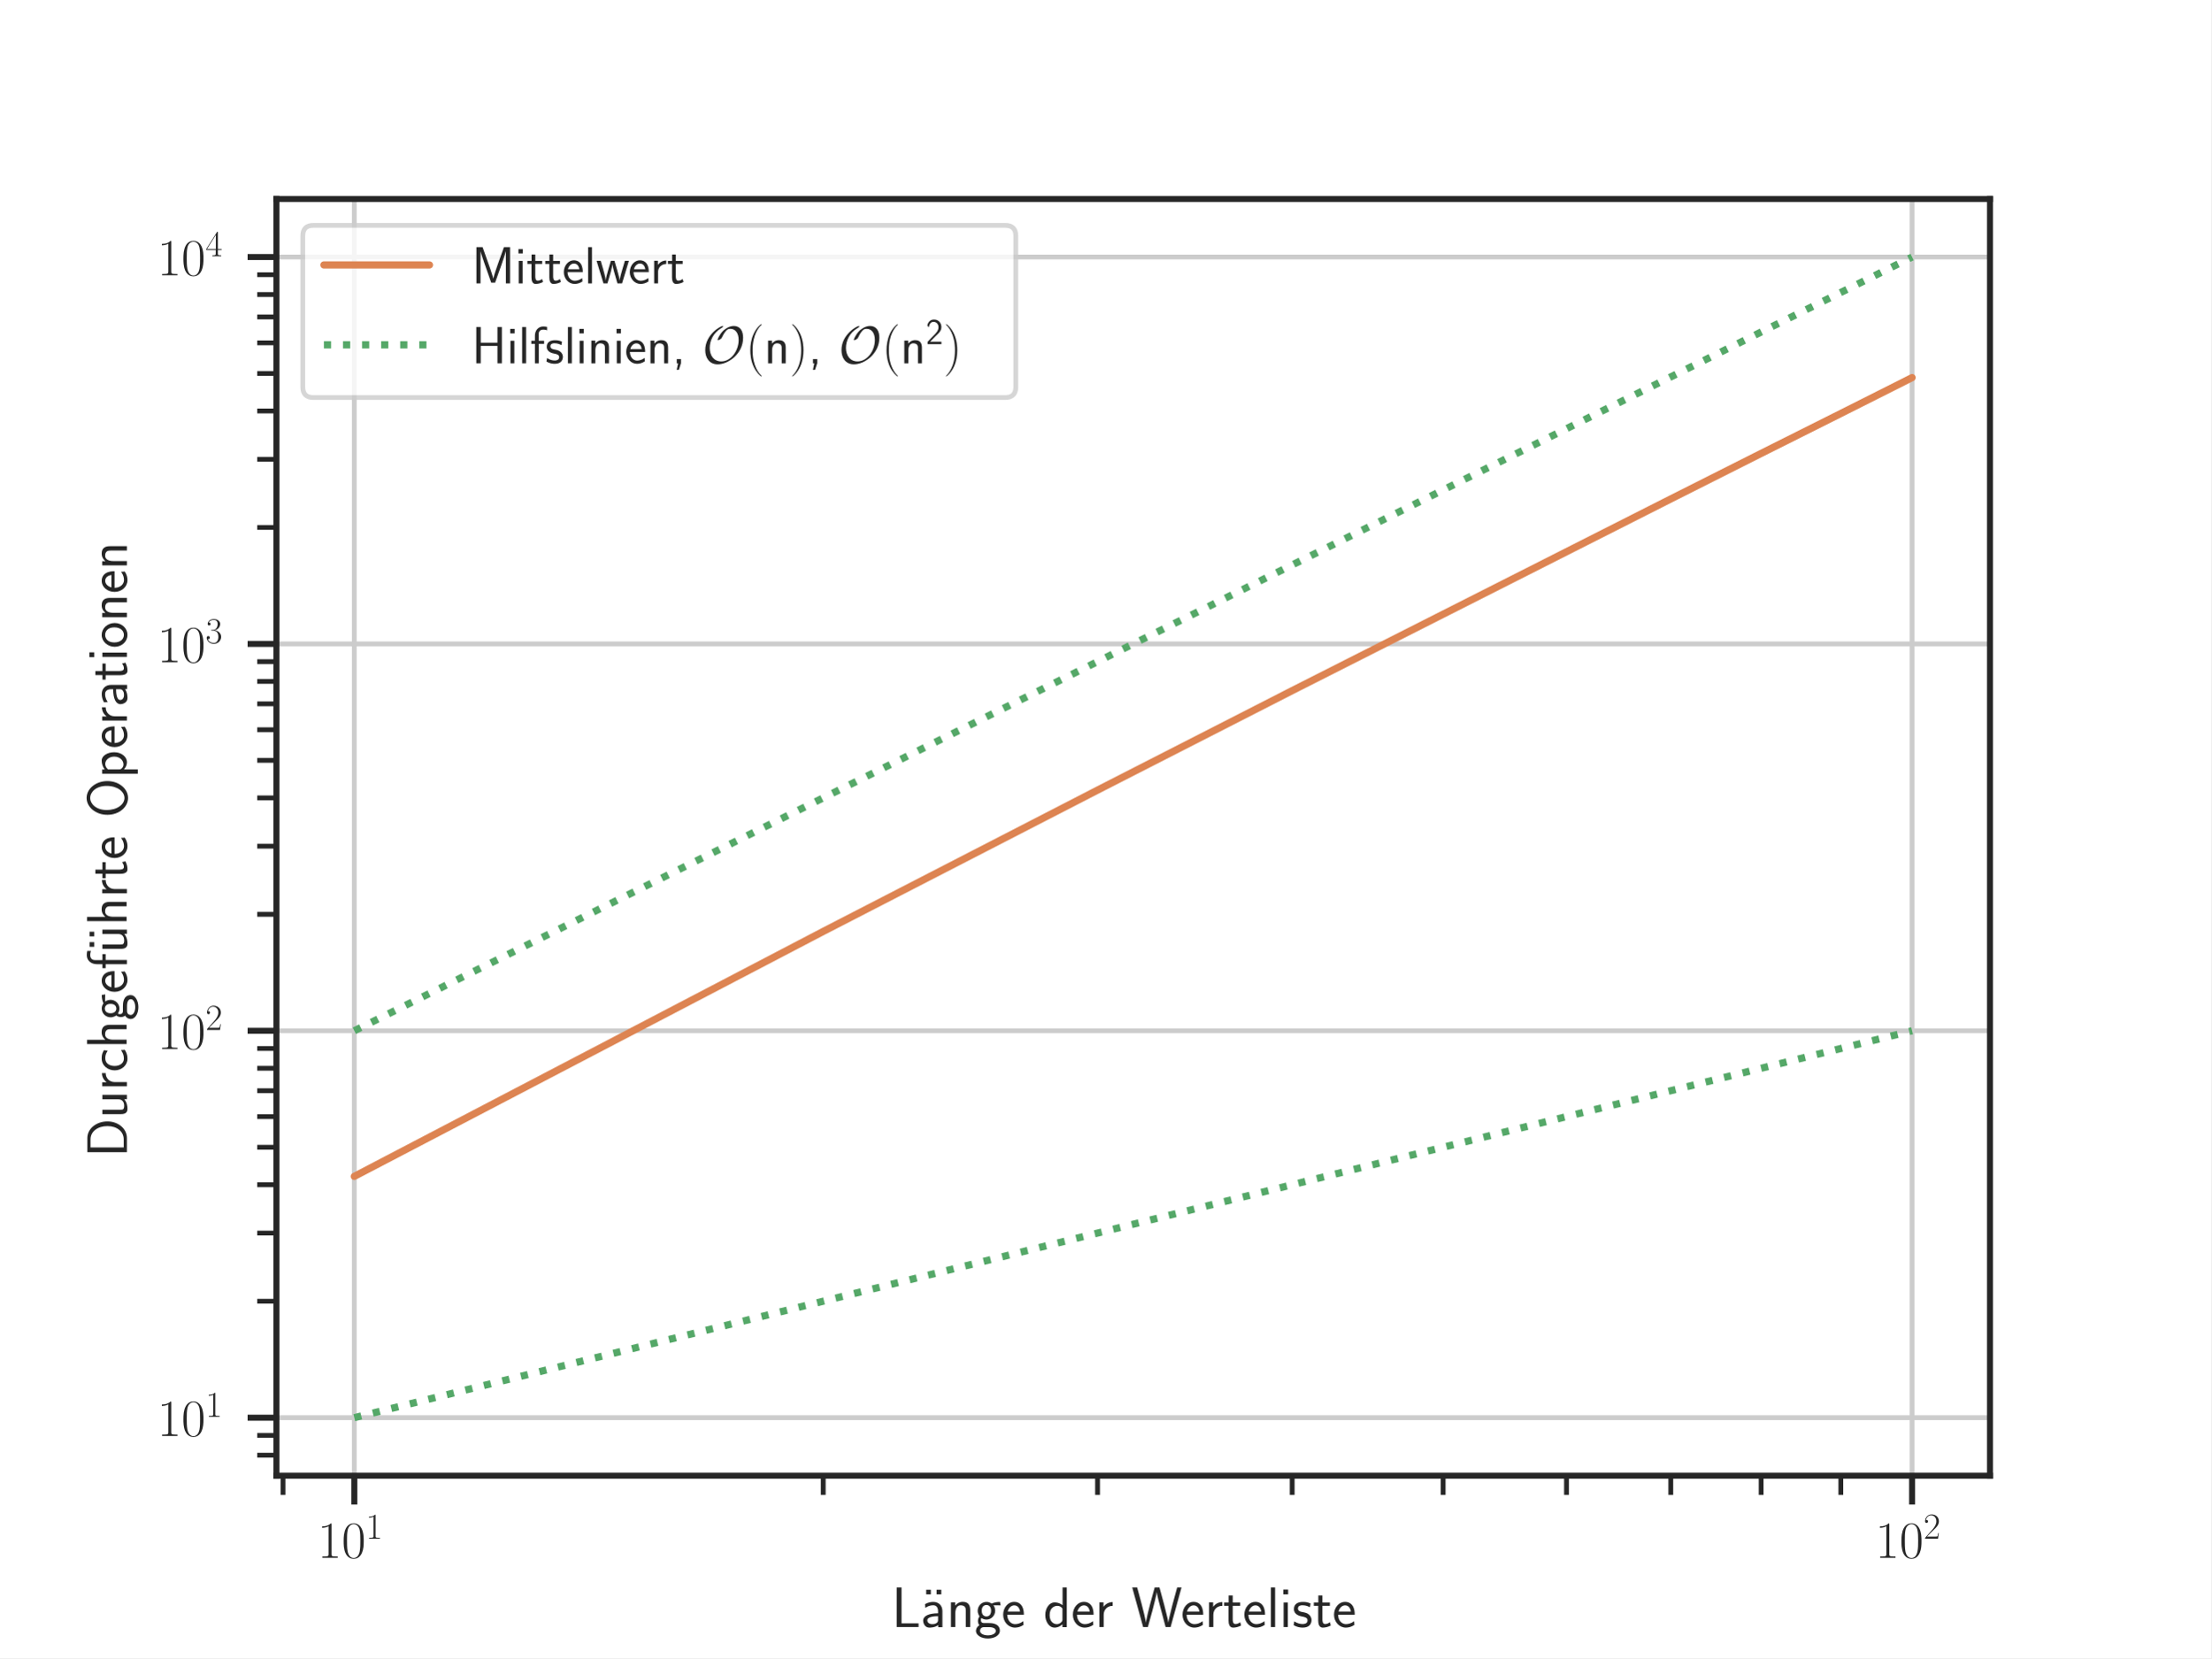
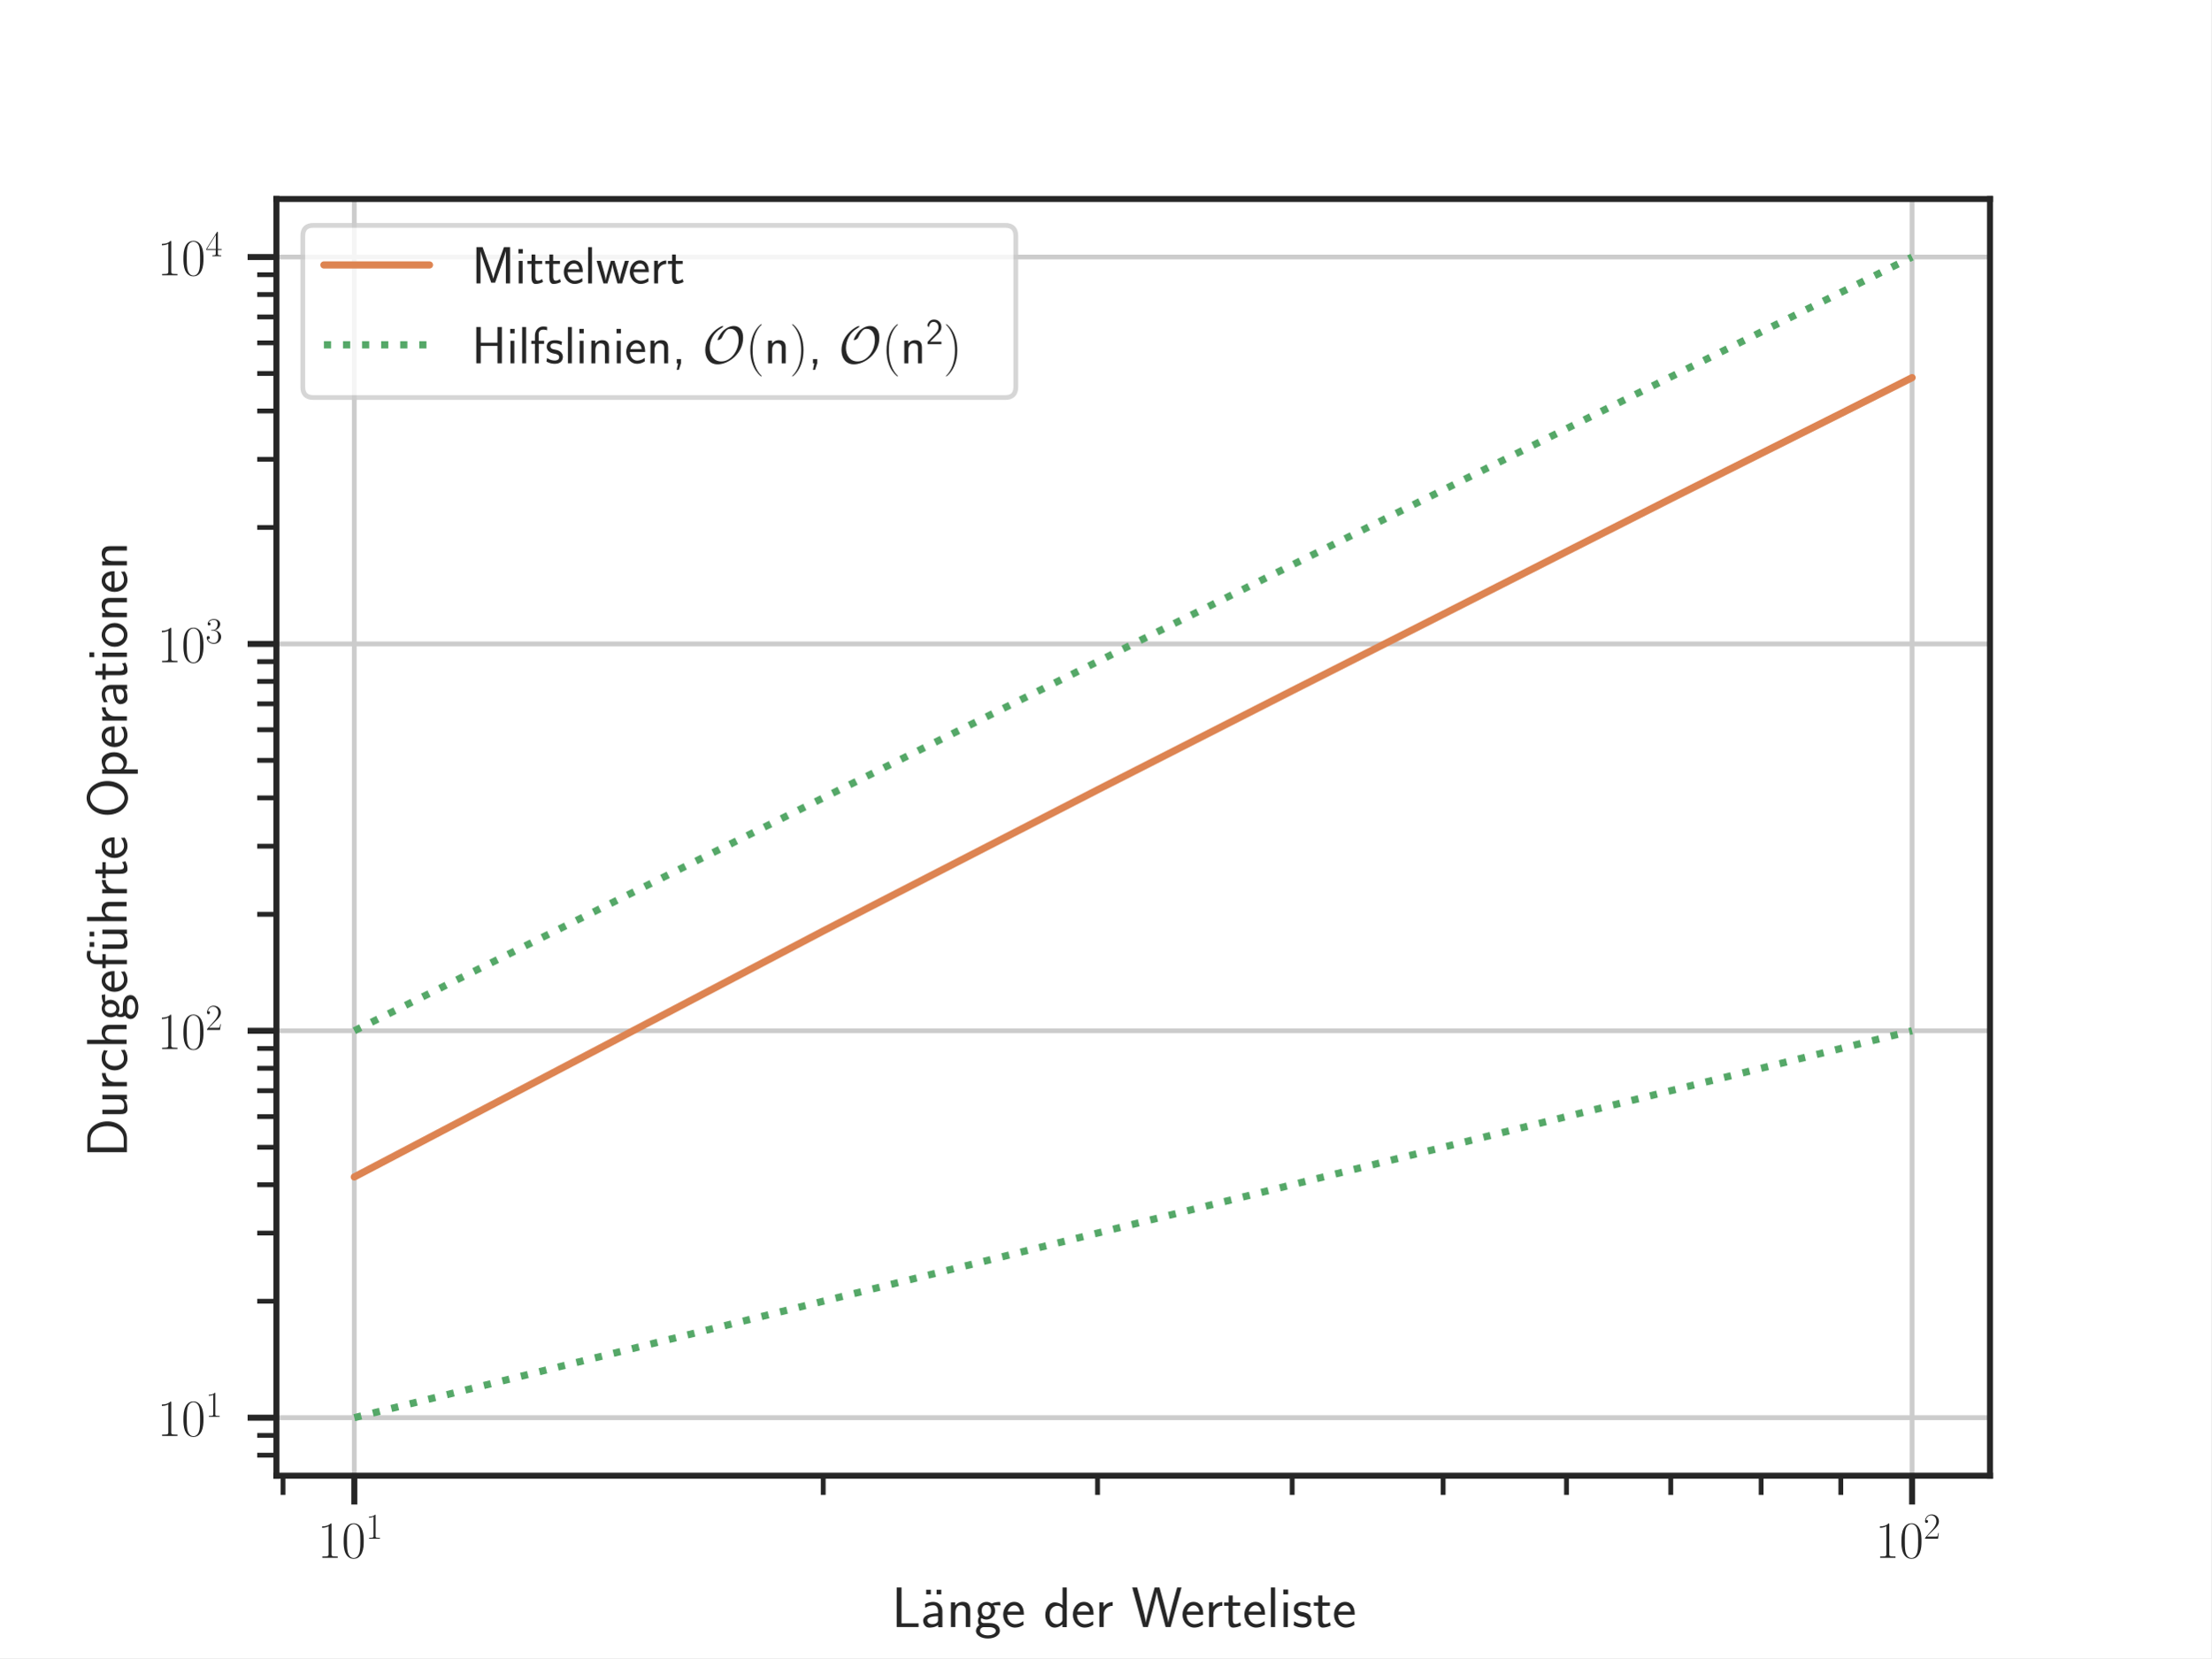
<svg xmlns="http://www.w3.org/2000/svg" xmlns:xlink="http://www.w3.org/1999/xlink" width="460.8pt" height="345.6pt" viewBox="0 0 460.8 345.6" version="1.1">
  <defs>
    <style type="text/css">*{stroke-linejoin: round; stroke-linecap: butt}</style>
  </defs>
  <g id="figure_1">
    <g id="patch_1">
      <path d="M 0 345.6  L 460.8 345.6  L 460.8 0  L 0 0  z " style="fill: #ffffff" />
    </g>
    <g id="axes_1">
      <g id="patch_2">
        <path d="M 57.6 307.584  L 414.72 307.584  L 414.72 41.472  L 57.6 41.472  z " style="fill: #ffffff" />
      </g>
      <g id="matplotlib.axis_1">
        <g id="xtick_1">
          <g id="line2d_1">
-             <path d="M 73.833 307.584  L 73.833 41.472  " clip-path="url(#p3d069219e2)" style="fill: none; stroke: #cccccc; stroke-linecap: round" />
+             <path d="M 73.833 307.584  L 73.833 41.472  " clip-path="url(#pca0a5a916e)" style="fill: none; stroke: #cccccc; stroke-linecap: round" />
          </g>
          <g id="line2d_2">
            <defs>
-               <path id="m42267ae2c0" d="M 0 0  L 0 6  " style="stroke: #262626; stroke-width: 1.25" />
-             </defs>
-             <g>
-               <use xlink:href="#m42267ae2c0" x="73.833" y="307.584" style="fill: #262626; stroke: #262626; stroke-width: 1.25" />
+               <path id="m80f9f665eb" d="M 0 0  L 0 6  " style="stroke: #262626; stroke-width: 1.25" />
+             </defs>
+             <g>
+               <use xlink:href="#m80f9f665eb" x="73.833" y="307.584" style="fill: #262626; stroke: #262626; stroke-width: 1.25" />
            </g>
          </g>
          <g id="text_1">
            <g style="fill: #262626" transform="translate(66.16909 324.6943) scale(0.11 -0.11)">
              <defs>
                <path id="CMR17-31" d="M 1702 4058  C 1702 4192 1696 4192 1606 4192  C 1357 3916 979 3827 621 3827  C 602 3827 570 3827 563 3808  C 557 3795 557 3782 557 3648  C 755 3648 1088 3686 1344 3839  L 1344 461  C 1344 236 1331 160 781 160  L 589 160  L 589 0  C 896 0 1216 0 1523 0  C 1830 0 2150 0 2458 0  L 2458 160  L 2266 160  C 1715 160 1702 230 1702 458  L 1702 4058  z " transform="scale(0.015625)" />
                <path id="CMR17-30" d="M 2688 2025  C 2688 2416 2682 3080 2413 3591  C 2176 4039 1798 4198 1466 4198  C 1158 4198 768 4058 525 3597  C 269 3118 243 2524 243 2025  C 243 1661 250 1106 448 619  C 723 -39 1216 -128 1466 -128  C 1760 -128 2208 -7 2470 600  C 2662 1042 2688 1559 2688 2025  z M 1466 -26  C 1056 -26 813 325 723 812  C 653 1188 653 1738 653 2096  C 653 2588 653 2997 736 3387  C 858 3929 1216 4096 1466 4096  C 1728 4096 2067 3923 2189 3400  C 2272 3036 2278 2607 2278 2096  C 2278 1680 2278 1169 2202 792  C 2067 95 1690 -26 1466 -26  z " transform="scale(0.015625)" />
              </defs>
              <use xlink:href="#CMR17-31" transform="scale(0.996264)" />
              <use xlink:href="#CMR17-30" transform="translate(45.69048 0) scale(0.996264)" />
              <use xlink:href="#CMR17-31" transform="translate(91.38095 36.15364) scale(0.697382)" />
            </g>
          </g>
        </g>
        <g id="xtick_2">
          <g id="line2d_3">
-             <path d="M 398.487 307.584  L 398.487 41.472  " clip-path="url(#p3d069219e2)" style="fill: none; stroke: #cccccc; stroke-linecap: round" />
+             <path d="M 398.487 307.584  L 398.487 41.472  " clip-path="url(#pca0a5a916e)" style="fill: none; stroke: #cccccc; stroke-linecap: round" />
          </g>
          <g id="line2d_4">
            <g>
-               <use xlink:href="#m42267ae2c0" x="398.487" y="307.584" style="fill: #262626; stroke: #262626; stroke-width: 1.25" />
+               <use xlink:href="#m80f9f665eb" x="398.487" y="307.584" style="fill: #262626; stroke: #262626; stroke-width: 1.25" />
            </g>
          </g>
          <g id="text_2">
            <g style="fill: #262626" transform="translate(390.8236 324.6943) scale(0.11 -0.11)">
              <defs>
                <path id="CMR17-32" d="M 2669 989  L 2554 989  C 2490 536 2438 459 2413 420  C 2381 369 1920 369 1830 369  L 602 369  C 832 619 1280 1072 1824 1597  C 2214 1967 2669 2402 2669 3035  C 2669 3790 2067 4224 1395 4224  C 691 4224 262 3604 262 3030  C 262 2780 448 2748 525 2748  C 589 2748 781 2787 781 3010  C 781 3207 614 3264 525 3264  C 486 3264 448 3258 422 3245  C 544 3790 915 4058 1306 4058  C 1862 4058 2227 3617 2227 3035  C 2227 2479 1901 2000 1536 1584  L 262 146  L 262 0  L 2515 0  L 2669 989  z " transform="scale(0.015625)" />
              </defs>
              <use xlink:href="#CMR17-31" transform="scale(0.996264)" />
              <use xlink:href="#CMR17-30" transform="translate(45.69048 0) scale(0.996264)" />
              <use xlink:href="#CMR17-32" transform="translate(91.38095 36.15364) scale(0.697382)" />
            </g>
          </g>
        </g>
        <g id="xtick_3">
          <g id="line2d_5">
            <defs>
-               <path id="m5584de040c" d="M 0 0  L 0 4  " style="stroke: #262626" />
-             </defs>
-             <g>
-               <use xlink:href="#m5584de040c" x="58.977" y="307.584" style="fill: #262626; stroke: #262626" />
+               <path id="m4550e3f5e7" d="M 0 0  L 0 4  " style="stroke: #262626" />
+             </defs>
+             <g>
+               <use xlink:href="#m4550e3f5e7" x="58.977" y="307.584" style="fill: #262626; stroke: #262626" />
            </g>
          </g>
        </g>
        <g id="xtick_4">
          <g id="line2d_6">
            <g>
-               <use xlink:href="#m5584de040c" x="171.563" y="307.584" style="fill: #262626; stroke: #262626" />
+               <use xlink:href="#m4550e3f5e7" x="171.563" y="307.584" style="fill: #262626; stroke: #262626" />
            </g>
          </g>
        </g>
        <g id="xtick_5">
          <g id="line2d_7">
            <g>
-               <use xlink:href="#m5584de040c" x="228.732" y="307.584" style="fill: #262626; stroke: #262626" />
+               <use xlink:href="#m4550e3f5e7" x="228.732" y="307.584" style="fill: #262626; stroke: #262626" />
            </g>
          </g>
        </g>
        <g id="xtick_6">
          <g id="line2d_8">
            <g>
-               <use xlink:href="#m5584de040c" x="269.294" y="307.584" style="fill: #262626; stroke: #262626" />
+               <use xlink:href="#m4550e3f5e7" x="269.294" y="307.584" style="fill: #262626; stroke: #262626" />
            </g>
          </g>
        </g>
        <g id="xtick_7">
          <g id="line2d_9">
            <g>
-               <use xlink:href="#m5584de040c" x="300.757" y="307.584" style="fill: #262626; stroke: #262626" />
+               <use xlink:href="#m4550e3f5e7" x="300.757" y="307.584" style="fill: #262626; stroke: #262626" />
            </g>
          </g>
        </g>
        <g id="xtick_8">
          <g id="line2d_10">
            <g>
-               <use xlink:href="#m5584de040c" x="326.463" y="307.584" style="fill: #262626; stroke: #262626" />
+               <use xlink:href="#m4550e3f5e7" x="326.463" y="307.584" style="fill: #262626; stroke: #262626" />
            </g>
          </g>
        </g>
        <g id="xtick_9">
          <g id="line2d_11">
            <g>
-               <use xlink:href="#m5584de040c" x="348.198" y="307.584" style="fill: #262626; stroke: #262626" />
+               <use xlink:href="#m4550e3f5e7" x="348.198" y="307.584" style="fill: #262626; stroke: #262626" />
            </g>
          </g>
        </g>
        <g id="xtick_10">
          <g id="line2d_12">
            <g>
-               <use xlink:href="#m5584de040c" x="367.025" y="307.584" style="fill: #262626; stroke: #262626" />
+               <use xlink:href="#m4550e3f5e7" x="367.025" y="307.584" style="fill: #262626; stroke: #262626" />
            </g>
          </g>
        </g>
        <g id="xtick_11">
          <g id="line2d_13">
            <g>
-               <use xlink:href="#m5584de040c" x="383.632" y="307.584" style="fill: #262626; stroke: #262626" />
+               <use xlink:href="#m4550e3f5e7" x="383.632" y="307.584" style="fill: #262626; stroke: #262626" />
            </g>
          </g>
        </g>
        <g id="text_3">
          <g style="fill: #262626" transform="translate(185.823 339.1274) scale(0.12 -0.12)">
            <defs>
              <path id="CMSS17-4c" d="M 1670 414  C 1594 414 1517 414 1440 414  L 1101 414  L 1101 4416  L 563 4416  L 563 0  L 3002 0  L 3002 414  L 1670 414  z " transform="scale(0.015625)" />
              <path id="CMSS17-7f" d="M 1178 4164  L 659 4164  L 659 3648  L 1178 3648  L 1178 4164  z M 2342 4164  L 1824 4164  L 1824 3648  L 2342 3648  L 2342 4164  z " transform="scale(0.015625)" />
              <path id="CMSS17-61" d="M 2406 1791  C 2406 2392 1978 2808 1402 2808  C 1120 2808 813 2757 461 2553  L 499 2135  C 659 2248 934 2432 1395 2432  C 1722 2432 1920 2180 1920 1782  L 1920 1536  C 896 1536 256 1238 256 726  C 256 461 416 -64 947 -64  C 1043 -64 1562 -64 1933 217  L 1933 -19  L 2406 -19  L 2406 1791  z M 1920 816  C 1920 701 1920 548 1728 434  C 1562 325 1350 325 1261 325  C 941 325 723 511 723 744  C 723 1211 1722 1211 1920 1211  L 1920 816  z " transform="scale(0.015625)" />
              <path id="CMSS17-6e" d="M 2618 1877  C 2618 2283 2522 2816 1798 2816  C 1389 2816 1120 2606 941 2389  L 941 2758  L 474 2758  L 474 0  L 960 0  L 960 1559  C 960 1964 1114 2428 1549 2428  C 2112 2428 2131 2048 2131 1829  L 2131 0  L 2618 0  L 2618 1877  z " transform="scale(0.015625)" />
              <path id="CMSS17-67" d="M 2848 2808  C 2483 2808 2170 2738 1914 2617  C 1702 2777 1485 2808 1338 2808  C 781 2808 358 2349 358 1814  C 358 1468 550 1207 563 1195  C 448 1035 384 863 384 672  C 384 448 474 289 544 200  C 211 -3 166 -314 166 -435  C 166 -898 749 -1280 1498 -1280  C 2253 -1280 2835 -898 2835 -428  C 2835 448 1856 448 1587 448  L 1069 448  C 973 448 717 448 717 791  C 717 921 774 1004 781 1010  C 877 940 1075 832 1338 832  C 1869 832 2310 1278 2310 1827  C 2310 2132 2170 2355 2112 2432  L 2131 2432  C 2150 2432 2419 2432 2515 2432  C 2720 2432 2739 2429 2918 2419  L 2848 2808  z M 1338 1182  C 1120 1182 813 1315 813 1823  C 813 2375 1165 2464 1331 2464  C 1549 2464 1856 2331 1856 1823  C 1856 1271 1504 1182 1338 1182  z M 1581 -10  C 1734 -10 2381 -10 2381 -442  C 2381 -714 1984 -929 1504 -929  C 1018 -929 621 -720 621 -435  C 621 -403 621 -10 1062 -10  L 1581 -10  z " transform="scale(0.015625)" />
              <path id="CMSS17-65" d="M 2502 1377  C 2502 1590 2490 2003 2285 2345  C 2061 2713 1696 2816 1421 2816  C 755 2816 192 2188 192 1375  C 192 582 774 -64 1510 -64  C 1798 -64 2150 19 2470 248  C 2470 274 2458 414 2451 420  C 2451 433 2432 630 2432 656  C 2125 407 1773 325 1517 325  C 1107 325 666 667 646 1377  L 2502 1377  z M 698 1728  C 781 2084 1062 2421 1421 2421  C 1517 2421 1965 2421 2080 1728  L 698 1728  z " transform="scale(0.015625)" />
              <path id="CMSS17-64" d="M 2611 4416  L 2138 4416  L 2138 2438  C 1939 2603 1613 2756 1254 2756  C 672 2756 211 2131 211 1347  C 211 562 666 -64 1235 -64  C 1677 -64 1971 172 2125 306  L 2125 -13  L 2611 -13  L 2611 4416  z M 2125 836  C 2125 747 2125 653 1926 482  C 1798 375 1645 325 1498 325  C 1152 325 698 576 698 1340  C 698 2134 1210 2368 1562 2368  C 1798 2368 1990 2254 2125 2065  L 2125 836  z " transform="scale(0.015625)" />
              <path id="CMSS17-72" d="M 954 1363  C 954 1965 1395 2368 1958 2368  L 1958 2789  C 1549 2789 1165 2585 934 2253  L 934 2758  L 480 2758  L 480 0  L 954 0  L 954 1363  z " transform="scale(0.015625)" />
              <path id="CMSS17-57" d="M 5581 4416  L 5094 4416  L 4557 2437  C 4474 2118 4397 1801 4320 1482  C 4205 1011 4122 681 4109 515  L 4102 515  C 4090 687 4006 1049 3904 1457  C 3827 1795 3744 2131 3654 2462  L 3123 4416  L 2586 4416  L 2080 2562  L 1824 1549  C 1632 747 1626 632 1613 505  L 1606 505  C 1606 543 1581 753 1402 1498  C 1312 1868 1222 2244 1126 2601  L 634 4416  L 83 4416  L 1299 0  L 1830 0  L 2336 1839  L 2592 2851  C 2765 3564 2803 3742 2816 3901  L 2822 3901  C 2822 3876 2880 3474 3130 2545  L 3808 0  L 4365 0  L 5581 4416  z " transform="scale(0.015625)" />
              <path id="CMSS17-74" d="M 1069 2368  L 1901 2368  L 1901 2737  L 1069 2737  L 1069 3520  L 614 3520  L 614 2737  L 109 2737  L 109 2368  L 602 2368  L 602 749  C 602 384 685 -64 1107 -64  C 1427 -64 1722 25 2003 172  L 1901 548  C 1747 414 1562 337 1363 337  C 1082 337 1069 696 1069 856  L 1069 2368  z " transform="scale(0.015625)" />
              <path id="CMSS17-6c" d="M 947 4416  L 474 4416  L 474 0  L 947 0  L 947 4416  z " transform="scale(0.015625)" />
              <path id="CMSS17-69" d="M 979 4183  L 442 4183  L 442 3648  L 979 3648  L 979 4183  z M 947 2739  L 474 2739  L 474 0  L 947 0  L 947 2739  z " transform="scale(0.015625)" />
              <path id="CMSS17-73" d="M 2061 2627  C 1683 2807 1389 2807 1197 2807  C 742 2807 198 2648 198 2003  C 198 1359 902 1218 1094 1179  C 1389 1122 1715 1058 1715 740  C 1715 337 1254 337 1171 337  C 915 337 563 407 243 638  L 166 210  C 531 0 883 -64 1178 -64  C 1965 -64 2163 416 2163 781  C 2163 1094 1984 1305 1862 1401  C 1651 1568 1574 1587 1050 1696  C 960 1709 646 1779 646 2066  C 646 2432 1050 2432 1139 2432  C 1555 2432 1811 2303 1984 2208  L 2061 2627  z " transform="scale(0.015625)" />
            </defs>
            <use xlink:href="#CMSS17-4c" transform="scale(0.996264)" />
            <use xlink:href="#CMSS17-7f" transform="translate(49.72625 0) scale(0.996264)" />
            <use xlink:href="#CMSS17-61" transform="translate(50.68711 0) scale(0.996264)" />
            <use xlink:href="#CMSS17-6e" transform="translate(95.60903 0) scale(0.996264)" />
            <use xlink:href="#CMSS17-67" transform="translate(143.814 0) scale(0.996264)" />
            <use xlink:href="#CMSS17-65" transform="translate(190.6576 0) scale(0.996264)" />
            <use xlink:href="#CMSS17-64" transform="translate(263.5255 0) scale(0.996264)" />
            <use xlink:href="#CMSS17-65" transform="translate(311.7305 0) scale(0.996264)" />
            <use xlink:href="#CMSS17-72" transform="translate(353.3693 0) scale(0.996264)" />
            <use xlink:href="#CMSS17-57" transform="translate(416.5082 0) scale(0.996264)" />
            <use xlink:href="#CMSS17-65" transform="translate(502.1479 0) scale(0.996264)" />
            <use xlink:href="#CMSS17-72" transform="translate(543.7867 0) scale(0.996264)" />
            <use xlink:href="#CMSS17-74" transform="translate(575.6965 0) scale(0.996264)" />
            <use xlink:href="#CMSS17-65" transform="translate(609.5281 0) scale(0.996264)" />
            <use xlink:href="#CMSS17-6c" transform="translate(651.1669 0) scale(0.996264)" />
            <use xlink:href="#CMSS17-69" transform="translate(673.3476 0) scale(0.996264)" />
            <use xlink:href="#CMSS17-73" transform="translate(695.5283 0) scale(0.996264)" />
            <use xlink:href="#CMSS17-74" transform="translate(731.4419 0) scale(0.996264)" />
            <use xlink:href="#CMSS17-65" transform="translate(765.2734 0) scale(0.996264)" />
          </g>
        </g>
      </g>
      <g id="matplotlib.axis_2">
        <g id="ytick_1">
          <g id="line2d_14">
-             <path d="M 57.6 295.488  L 414.72 295.488  " clip-path="url(#p3d069219e2)" style="fill: none; stroke: #cccccc; stroke-linecap: round" />
+             <path d="M 57.6 295.488  L 414.72 295.488  " clip-path="url(#pca0a5a916e)" style="fill: none; stroke: #cccccc; stroke-linecap: round" />
          </g>
          <g id="line2d_15">
            <defs>
-               <path id="me2128cc8e6" d="M 0 0  L -6 0  " style="stroke: #262626; stroke-width: 1.25" />
-             </defs>
-             <g>
-               <use xlink:href="#me2128cc8e6" x="57.6" y="295.488" style="fill: #262626; stroke: #262626; stroke-width: 1.25" />
+               <path id="mfb7a5ee40a" d="M 0 0  L -6 0  " style="stroke: #262626; stroke-width: 1.25" />
+             </defs>
+             <g>
+               <use xlink:href="#mfb7a5ee40a" x="57.6" y="295.488" style="fill: #262626; stroke: #262626; stroke-width: 1.25" />
            </g>
          </g>
          <g id="text_4">
            <g style="fill: #262626" transform="translate(32.77273 299.2932) scale(0.11 -0.11)">
              <use xlink:href="#CMR17-31" transform="scale(0.996264)" />
              <use xlink:href="#CMR17-30" transform="translate(45.69048 0) scale(0.996264)" />
              <use xlink:href="#CMR17-31" transform="translate(91.38095 36.15364) scale(0.697382)" />
            </g>
          </g>
        </g>
        <g id="ytick_2">
          <g id="line2d_16">
-             <path d="M 57.6 214.848  L 414.72 214.848  " clip-path="url(#p3d069219e2)" style="fill: none; stroke: #cccccc; stroke-linecap: round" />
+             <path d="M 57.6 214.848  L 414.72 214.848  " clip-path="url(#pca0a5a916e)" style="fill: none; stroke: #cccccc; stroke-linecap: round" />
          </g>
          <g id="line2d_17">
            <g>
-               <use xlink:href="#me2128cc8e6" x="57.6" y="214.848" style="fill: #262626; stroke: #262626; stroke-width: 1.25" />
+               <use xlink:href="#mfb7a5ee40a" x="57.6" y="214.848" style="fill: #262626; stroke: #262626; stroke-width: 1.25" />
            </g>
          </g>
          <g id="text_5">
            <g style="fill: #262626" transform="translate(32.77273 218.6532) scale(0.11 -0.11)">
              <use xlink:href="#CMR17-31" transform="scale(0.996264)" />
              <use xlink:href="#CMR17-30" transform="translate(45.69048 0) scale(0.996264)" />
              <use xlink:href="#CMR17-32" transform="translate(91.38095 36.15364) scale(0.697382)" />
            </g>
          </g>
        </g>
        <g id="ytick_3">
          <g id="line2d_18">
-             <path d="M 57.6 134.208  L 414.72 134.208  " clip-path="url(#p3d069219e2)" style="fill: none; stroke: #cccccc; stroke-linecap: round" />
+             <path d="M 57.6 134.208  L 414.72 134.208  " clip-path="url(#pca0a5a916e)" style="fill: none; stroke: #cccccc; stroke-linecap: round" />
          </g>
          <g id="line2d_19">
            <g>
-               <use xlink:href="#me2128cc8e6" x="57.6" y="134.208" style="fill: #262626; stroke: #262626; stroke-width: 1.25" />
+               <use xlink:href="#mfb7a5ee40a" x="57.6" y="134.208" style="fill: #262626; stroke: #262626; stroke-width: 1.25" />
            </g>
          </g>
          <g id="text_6">
            <g style="fill: #262626" transform="translate(32.77273 138.0132) scale(0.11 -0.11)">
              <defs>
                <path id="CMR17-33" d="M 1414 2157  C 1984 2157 2234 1662 2234 1090  C 2234 320 1824 25 1453 25  C 1114 25 563 194 390 693  C 422 680 454 680 486 680  C 640 680 755 782 755 948  C 755 1133 614 1216 486 1216  C 378 1216 211 1165 211 926  C 211 335 787 -128 1466 -128  C 2176 -128 2720 430 2720 1085  C 2720 1707 2208 2157 1600 2227  C 2086 2328 2554 2756 2554 3329  C 2554 3820 2048 4179 1472 4179  C 890 4179 378 3829 378 3329  C 378 3110 544 3072 627 3072  C 762 3072 877 3155 877 3321  C 877 3486 762 3569 627 3569  C 602 3569 570 3569 544 3557  C 730 3959 1235 4032 1459 4032  C 1683 4032 2106 3925 2106 3320  C 2106 3143 2080 2828 1862 2550  C 1670 2304 1453 2304 1242 2284  C 1210 2284 1062 2269 1037 2269  C 992 2263 966 2257 966 2208  C 966 2163 973 2157 1101 2157  L 1414 2157  z " transform="scale(0.015625)" />
              </defs>
              <use xlink:href="#CMR17-31" transform="scale(0.996264)" />
              <use xlink:href="#CMR17-30" transform="translate(45.69048 0) scale(0.996264)" />
              <use xlink:href="#CMR17-33" transform="translate(91.38095 36.15364) scale(0.697382)" />
            </g>
          </g>
        </g>
        <g id="ytick_4">
          <g id="line2d_20">
-             <path d="M 57.6 53.568  L 414.72 53.568  " clip-path="url(#p3d069219e2)" style="fill: none; stroke: #cccccc; stroke-linecap: round" />
+             <path d="M 57.6 53.568  L 414.72 53.568  " clip-path="url(#pca0a5a916e)" style="fill: none; stroke: #cccccc; stroke-linecap: round" />
          </g>
          <g id="line2d_21">
            <g>
-               <use xlink:href="#me2128cc8e6" x="57.6" y="53.568" style="fill: #262626; stroke: #262626; stroke-width: 1.25" />
+               <use xlink:href="#mfb7a5ee40a" x="57.6" y="53.568" style="fill: #262626; stroke: #262626; stroke-width: 1.25" />
            </g>
          </g>
          <g id="text_7">
            <g style="fill: #262626" transform="translate(32.77273 57.37317) scale(0.11 -0.11)">
              <defs>
                <path id="CMR17-34" d="M 2150 4122  C 2150 4256 2144 4256 2029 4256  L 128 1254  L 128 1088  L 1779 1088  L 1779 457  C 1779 224 1766 160 1318 160  L 1197 160  L 1197 0  C 1402 0 1747 0 1965 0  C 2182 0 2528 0 2733 0  L 2733 160  L 2611 160  C 2163 160 2150 224 2150 457  L 2150 1088  L 2803 1088  L 2803 1254  L 2150 1254  L 2150 4122  z M 1798 3703  L 1798 1254  L 256 1254  L 1798 3703  z " transform="scale(0.015625)" />
              </defs>
              <use xlink:href="#CMR17-31" transform="scale(0.996264)" />
              <use xlink:href="#CMR17-30" transform="translate(45.69048 0) scale(0.996264)" />
              <use xlink:href="#CMR17-34" transform="translate(91.38095 36.15364) scale(0.697382)" />
            </g>
          </g>
        </g>
        <g id="ytick_5">
          <g id="line2d_22">
            <defs>
-               <path id="m7ae083042a" d="M 0 0  L -4 0  " style="stroke: #262626" />
-             </defs>
-             <g>
-               <use xlink:href="#m7ae083042a" x="57.6" y="303.303" style="fill: #262626; stroke: #262626" />
+               <path id="mb2d1893b18" d="M 0 0  L -4 0  " style="stroke: #262626" />
+             </defs>
+             <g>
+               <use xlink:href="#mb2d1893b18" x="57.6" y="303.303" style="fill: #262626; stroke: #262626" />
            </g>
          </g>
        </g>
        <g id="ytick_6">
          <g id="line2d_23">
            <g>
-               <use xlink:href="#m7ae083042a" x="57.6" y="299.178" style="fill: #262626; stroke: #262626" />
+               <use xlink:href="#mb2d1893b18" x="57.6" y="299.178" style="fill: #262626; stroke: #262626" />
            </g>
          </g>
        </g>
        <g id="ytick_7">
          <g id="line2d_24">
            <g>
-               <use xlink:href="#m7ae083042a" x="57.6" y="271.213" style="fill: #262626; stroke: #262626" />
+               <use xlink:href="#mb2d1893b18" x="57.6" y="271.213" style="fill: #262626; stroke: #262626" />
            </g>
          </g>
        </g>
        <g id="ytick_8">
          <g id="line2d_25">
            <g>
-               <use xlink:href="#m7ae083042a" x="57.6" y="257.013" style="fill: #262626; stroke: #262626" />
+               <use xlink:href="#mb2d1893b18" x="57.6" y="257.013" style="fill: #262626; stroke: #262626" />
            </g>
          </g>
        </g>
        <g id="ytick_9">
          <g id="line2d_26">
            <g>
-               <use xlink:href="#m7ae083042a" x="57.6" y="246.938" style="fill: #262626; stroke: #262626" />
+               <use xlink:href="#mb2d1893b18" x="57.6" y="246.938" style="fill: #262626; stroke: #262626" />
            </g>
          </g>
        </g>
        <g id="ytick_10">
          <g id="line2d_27">
            <g>
-               <use xlink:href="#m7ae083042a" x="57.6" y="239.123" style="fill: #262626; stroke: #262626" />
+               <use xlink:href="#mb2d1893b18" x="57.6" y="239.123" style="fill: #262626; stroke: #262626" />
            </g>
          </g>
        </g>
        <g id="ytick_11">
          <g id="line2d_28">
            <g>
-               <use xlink:href="#m7ae083042a" x="57.6" y="232.738" style="fill: #262626; stroke: #262626" />
+               <use xlink:href="#mb2d1893b18" x="57.6" y="232.738" style="fill: #262626; stroke: #262626" />
            </g>
          </g>
        </g>
        <g id="ytick_12">
          <g id="line2d_29">
            <g>
-               <use xlink:href="#m7ae083042a" x="57.6" y="227.339" style="fill: #262626; stroke: #262626" />
+               <use xlink:href="#mb2d1893b18" x="57.6" y="227.339" style="fill: #262626; stroke: #262626" />
            </g>
          </g>
        </g>
        <g id="ytick_13">
          <g id="line2d_30">
            <g>
-               <use xlink:href="#m7ae083042a" x="57.6" y="222.663" style="fill: #262626; stroke: #262626" />
+               <use xlink:href="#mb2d1893b18" x="57.6" y="222.663" style="fill: #262626; stroke: #262626" />
            </g>
          </g>
        </g>
        <g id="ytick_14">
          <g id="line2d_31">
            <g>
-               <use xlink:href="#m7ae083042a" x="57.6" y="218.538" style="fill: #262626; stroke: #262626" />
+               <use xlink:href="#mb2d1893b18" x="57.6" y="218.538" style="fill: #262626; stroke: #262626" />
            </g>
          </g>
        </g>
        <g id="ytick_15">
          <g id="line2d_32">
            <g>
-               <use xlink:href="#m7ae083042a" x="57.6" y="190.573" style="fill: #262626; stroke: #262626" />
+               <use xlink:href="#mb2d1893b18" x="57.6" y="190.573" style="fill: #262626; stroke: #262626" />
            </g>
          </g>
        </g>
        <g id="ytick_16">
          <g id="line2d_33">
            <g>
-               <use xlink:href="#m7ae083042a" x="57.6" y="176.373" style="fill: #262626; stroke: #262626" />
+               <use xlink:href="#mb2d1893b18" x="57.6" y="176.373" style="fill: #262626; stroke: #262626" />
            </g>
          </g>
        </g>
        <g id="ytick_17">
          <g id="line2d_34">
            <g>
-               <use xlink:href="#m7ae083042a" x="57.6" y="166.298" style="fill: #262626; stroke: #262626" />
+               <use xlink:href="#mb2d1893b18" x="57.6" y="166.298" style="fill: #262626; stroke: #262626" />
            </g>
          </g>
        </g>
        <g id="ytick_18">
          <g id="line2d_35">
            <g>
-               <use xlink:href="#m7ae083042a" x="57.6" y="158.483" style="fill: #262626; stroke: #262626" />
+               <use xlink:href="#mb2d1893b18" x="57.6" y="158.483" style="fill: #262626; stroke: #262626" />
            </g>
          </g>
        </g>
        <g id="ytick_19">
          <g id="line2d_36">
            <g>
-               <use xlink:href="#m7ae083042a" x="57.6" y="152.098" style="fill: #262626; stroke: #262626" />
+               <use xlink:href="#mb2d1893b18" x="57.6" y="152.098" style="fill: #262626; stroke: #262626" />
            </g>
          </g>
        </g>
        <g id="ytick_20">
          <g id="line2d_37">
            <g>
-               <use xlink:href="#m7ae083042a" x="57.6" y="146.699" style="fill: #262626; stroke: #262626" />
+               <use xlink:href="#mb2d1893b18" x="57.6" y="146.699" style="fill: #262626; stroke: #262626" />
            </g>
          </g>
        </g>
        <g id="ytick_21">
          <g id="line2d_38">
            <g>
-               <use xlink:href="#m7ae083042a" x="57.6" y="142.023" style="fill: #262626; stroke: #262626" />
+               <use xlink:href="#mb2d1893b18" x="57.6" y="142.023" style="fill: #262626; stroke: #262626" />
            </g>
          </g>
        </g>
        <g id="ytick_22">
          <g id="line2d_39">
            <g>
-               <use xlink:href="#m7ae083042a" x="57.6" y="137.898" style="fill: #262626; stroke: #262626" />
+               <use xlink:href="#mb2d1893b18" x="57.6" y="137.898" style="fill: #262626; stroke: #262626" />
            </g>
          </g>
        </g>
        <g id="ytick_23">
          <g id="line2d_40">
            <g>
-               <use xlink:href="#m7ae083042a" x="57.6" y="109.933" style="fill: #262626; stroke: #262626" />
+               <use xlink:href="#mb2d1893b18" x="57.6" y="109.933" style="fill: #262626; stroke: #262626" />
            </g>
          </g>
        </g>
        <g id="ytick_24">
          <g id="line2d_41">
            <g>
-               <use xlink:href="#m7ae083042a" x="57.6" y="95.733" style="fill: #262626; stroke: #262626" />
+               <use xlink:href="#mb2d1893b18" x="57.6" y="95.733" style="fill: #262626; stroke: #262626" />
            </g>
          </g>
        </g>
        <g id="ytick_25">
          <g id="line2d_42">
            <g>
-               <use xlink:href="#m7ae083042a" x="57.6" y="85.658" style="fill: #262626; stroke: #262626" />
+               <use xlink:href="#mb2d1893b18" x="57.6" y="85.658" style="fill: #262626; stroke: #262626" />
            </g>
          </g>
        </g>
        <g id="ytick_26">
          <g id="line2d_43">
            <g>
-               <use xlink:href="#m7ae083042a" x="57.6" y="77.843" style="fill: #262626; stroke: #262626" />
+               <use xlink:href="#mb2d1893b18" x="57.6" y="77.843" style="fill: #262626; stroke: #262626" />
            </g>
          </g>
        </g>
        <g id="ytick_27">
          <g id="line2d_44">
            <g>
-               <use xlink:href="#m7ae083042a" x="57.6" y="71.458" style="fill: #262626; stroke: #262626" />
+               <use xlink:href="#mb2d1893b18" x="57.6" y="71.458" style="fill: #262626; stroke: #262626" />
            </g>
          </g>
        </g>
        <g id="ytick_28">
          <g id="line2d_45">
            <g>
-               <use xlink:href="#m7ae083042a" x="57.6" y="66.059" style="fill: #262626; stroke: #262626" />
+               <use xlink:href="#mb2d1893b18" x="57.6" y="66.059" style="fill: #262626; stroke: #262626" />
            </g>
          </g>
        </g>
        <g id="ytick_29">
          <g id="line2d_46">
            <g>
-               <use xlink:href="#m7ae083042a" x="57.6" y="61.383" style="fill: #262626; stroke: #262626" />
+               <use xlink:href="#mb2d1893b18" x="57.6" y="61.383" style="fill: #262626; stroke: #262626" />
            </g>
          </g>
        </g>
        <g id="ytick_30">
          <g id="line2d_47">
            <g>
-               <use xlink:href="#m7ae083042a" x="57.6" y="57.258" style="fill: #262626; stroke: #262626" />
+               <use xlink:href="#mb2d1893b18" x="57.6" y="57.258" style="fill: #262626; stroke: #262626" />
            </g>
          </g>
        </g>
        <g id="text_8">
          <g style="fill: #262626" transform="translate(26.44813 241.2077) rotate(-90) scale(0.12 -0.12)">
            <defs>
              <path id="CMSS17-44" d="M 570 4416  L 570 0  L 2144 0  C 3194 0 4000 980 4000 2170  C 4000 3398 3194 4416 2144 4416  L 570 4416  z M 1094 357  L 1094 4059  L 2003 4059  C 2861 4059 3475 3277 3475 2170  C 3475 1107 2867 357 2003 357  L 1094 357  z " transform="scale(0.015625)" />
              <path id="CMSS17-75" d="M 2618 2739  L 2131 2739  L 2131 972  C 2131 498 1786 306 1421 306  C 998 306 960 447 960 709  L 960 2739  L 474 2739  L 474 678  C 474 179 646 -64 1088 -64  C 1306 -64 1798 -13 2144 306  L 2144 0  L 2618 0  L 2618 2739  z " transform="scale(0.015625)" />
              <path id="CMSS17-63" d="M 2464 2541  C 2464 2585 2170 2714 2093 2739  C 1882 2816 1613 2816 1542 2816  C 710 2816 211 2093 211 1363  C 211 595 768 -64 1517 -64  C 1946 -64 2253 76 2502 242  L 2464 664  C 2189 453 1869 337 1523 337  C 1024 337 698 774 698 1369  C 698 1831 909 2414 1549 2414  C 1901 2414 2099 2343 2394 2145  L 2464 2541  z " transform="scale(0.015625)" />
              <path id="CMSS17-68" d="M 2618 1891  C 2618 2292 2522 2820 1798 2820  C 1395 2820 1133 2623 947 2407  L 947 4448  L 474 4448  L 474 32  L 960 32  L 960 1573  C 960 1973 1114 2432 1549 2432  C 2112 2432 2131 2056 2131 1839  L 2131 32  L 2618 32  L 2618 1891  z " transform="scale(0.015625)" />
              <path id="CMSS17-66" d="M 1075 2368  L 1722 2368  L 1722 2737  L 1062 2737  L 1062 3559  C 1062 4014 1408 4092 1606 4092  C 1670 4092 1850 4092 2080 4009  L 2080 4429  C 1933 4461 1754 4480 1613 4480  C 1018 4480 602 3993 602 3359  L 602 2737  L 160 2737  L 160 2368  L 602 2368  L 602 0  L 1075 0  L 1075 2368  z " transform="scale(0.015625)" />
              <path id="CMSS17-4f" d="M 4096 2178  C 4096 3503 3219 4497 2214 4497  C 1210 4497 333 3497 333 2178  C 333 847 1222 -128 2214 -128  C 3206 -128 4096 847 4096 2178  z M 2214 273  C 1510 273 870 1057 870 2261  C 870 3433 1549 4096 2214 4096  C 2880 4096 3558 3433 3558 2261  C 3558 1051 2912 273 2214 273  z " transform="scale(0.015625)" />
              <path id="CMSS17-70" d="M 966 333  C 1178 129 1466 -5 1773 -5  C 2368 -5 2880 603 2880 1412  C 2880 2159 2496 2816 1946 2816  C 1626 2816 1242 2702 954 2472  L 954 2765  L 480 2765  L 480 -1216  L 966 -1216  L 966 333  z M 966 2100  C 1018 2176 1235 2415 1587 2415  C 2035 2415 2394 1960 2394 1412  C 2394 787 1958 384 1530 384  C 1402 384 1267 415 1139 523  C 966 674 966 768 966 857  L 966 2100  z " transform="scale(0.015625)" />
              <path id="CMSS17-6f" d="M 2829 1356  C 2829 2176 2221 2816 1504 2816  C 768 2816 173 2157 173 1356  C 173 544 787 -64 1498 -64  C 2227 -64 2829 563 2829 1356  z M 1504 337  C 1050 337 659 709 659 1408  C 659 2151 1114 2427 1498 2427  C 1914 2427 2342 2126 2342 1408  C 2342 683 1926 337 1504 337  z " transform="scale(0.015625)" />
            </defs>
            <use xlink:href="#CMSS17-44" transform="scale(0.996264)" />
            <use xlink:href="#CMSS17-75" transform="translate(67.54284 0) scale(0.996264)" />
            <use xlink:href="#CMSS17-72" transform="translate(115.7478 0) scale(0.996264)" />
            <use xlink:href="#CMSS17-63" transform="translate(147.6576 0) scale(0.996264)" />
            <use xlink:href="#CMSS17-68" transform="translate(189.2964 0) scale(0.996264)" />
            <use xlink:href="#CMSS17-67" transform="translate(237.5013 0) scale(0.996264)" />
            <use xlink:href="#CMSS17-65" transform="translate(284.3449 0) scale(0.996264)" />
            <use xlink:href="#CMSS17-66" transform="translate(325.9838 0) scale(0.996264)" />
            <use xlink:href="#CMSS17-7f" transform="translate(355.2911 0) scale(0.996264)" />
            <use xlink:href="#CMSS17-75" transform="translate(354.6104 0) scale(0.996264)" />
            <use xlink:href="#CMSS17-68" transform="translate(402.8154 0) scale(0.996264)" />
            <use xlink:href="#CMSS17-72" transform="translate(451.0203 0) scale(0.996264)" />
            <use xlink:href="#CMSS17-74" transform="translate(482.9301 0) scale(0.996264)" />
            <use xlink:href="#CMSS17-65" transform="translate(516.7617 0) scale(0.996264)" />
            <use xlink:href="#CMSS17-4f" transform="translate(589.6296 0) scale(0.996264)" />
            <use xlink:href="#CMSS17-70" transform="translate(658.6538 0) scale(0.996264)" />
            <use xlink:href="#CMSS17-65" transform="translate(709.4612 0) scale(0.996264)" />
            <use xlink:href="#CMSS17-72" transform="translate(751.1 0) scale(0.996264)" />
            <use xlink:href="#CMSS17-61" transform="translate(783.0098 0) scale(0.996264)" />
            <use xlink:href="#CMSS17-74" transform="translate(827.9317 0) scale(0.996264)" />
            <use xlink:href="#CMSS17-69" transform="translate(861.7633 0) scale(0.996264)" />
            <use xlink:href="#CMSS17-6f" transform="translate(883.944 0) scale(0.996264)" />
            <use xlink:href="#CMSS17-6e" transform="translate(930.7877 0) scale(0.996264)" />
            <use xlink:href="#CMSS17-65" transform="translate(978.9926 0) scale(0.996264)" />
            <use xlink:href="#CMSS17-6e" transform="translate(1020.631 0) scale(0.996264)" />
          </g>
        </g>
      </g>
      <g id="line2d_48">
-         <path d="M 73.833 245.198  L 171.563 194.137  L 228.732 164.683  L 269.294 143.947  L 300.757 128.014  L 326.463 114.998  L 348.198 103.99  L 367.025 94.503  L 383.632 86.18  L 398.487 78.702  " clip-path="url(#p3d069219e2)" style="fill: none; stroke: #dd8452; stroke-width: 1.5; stroke-linecap: round" />
+         <path d="M 73.833 245.319  L 171.563 194.046  L 228.732 164.628  L 269.294 143.962  L 300.757 128.025  L 326.463 114.969  L 348.198 103.957  L 367.025 94.512  L 383.632 86.194  L 398.487 78.709  " clip-path="url(#pca0a5a916e)" style="fill: none; stroke: #dd8452; stroke-width: 1.5; stroke-linecap: round" />
      </g>
      <g id="line2d_49">
-         <path d="M 73.833 295.488  L 171.563 271.213  L 228.732 257.013  L 269.294 246.938  L 300.757 239.123  L 326.463 232.738  L 348.198 227.339  L 367.025 222.663  L 383.632 218.538  L 398.487 214.848  " clip-path="url(#p3d069219e2)" style="fill: none; stroke-dasharray: 1.5,2.475; stroke-dashoffset: 0; stroke: #55a868; stroke-width: 1.5" />
+         <path d="M 73.833 295.488  L 171.563 271.213  L 228.732 257.013  L 269.294 246.938  L 300.757 239.123  L 326.463 232.738  L 348.198 227.339  L 367.025 222.663  L 383.632 218.538  L 398.487 214.848  " clip-path="url(#pca0a5a916e)" style="fill: none; stroke-dasharray: 1.5,2.475; stroke-dashoffset: 0; stroke: #55a868; stroke-width: 1.5" />
      </g>
      <g id="line2d_50">
-         <path d="M 73.833 214.848  L 171.563 166.298  L 228.732 137.898  L 269.294 117.748  L 300.757 102.118  L 326.463 89.348  L 348.198 78.551  L 367.025 69.198  L 383.632 60.948  L 398.487 53.568  " clip-path="url(#p3d069219e2)" style="fill: none; stroke-dasharray: 1.5,2.475; stroke-dashoffset: 0; stroke: #55a868; stroke-width: 1.5" />
+         <path d="M 73.833 214.848  L 171.563 166.298  L 228.732 137.898  L 269.294 117.748  L 300.757 102.118  L 326.463 89.348  L 348.198 78.551  L 367.025 69.198  L 383.632 60.948  L 398.487 53.568  " clip-path="url(#pca0a5a916e)" style="fill: none; stroke-dasharray: 1.5,2.475; stroke-dashoffset: 0; stroke: #55a868; stroke-width: 1.5" />
      </g>
      <g id="patch_3">
        <path d="M 57.6 307.584  L 57.6 41.472  " style="fill: none; stroke: #262626; stroke-width: 1.25; stroke-linejoin: miter; stroke-linecap: square" />
      </g>
      <g id="patch_4">
        <path d="M 414.72 307.584  L 414.72 41.472  " style="fill: none; stroke: #262626; stroke-width: 1.25; stroke-linejoin: miter; stroke-linecap: square" />
      </g>
      <g id="patch_5">
        <path d="M 57.6 307.584  L 414.72 307.584  " style="fill: none; stroke: #262626; stroke-width: 1.25; stroke-linejoin: miter; stroke-linecap: square" />
      </g>
      <g id="patch_6">
        <path d="M 57.6 41.472  L 414.72 41.472  " style="fill: none; stroke: #262626; stroke-width: 1.25; stroke-linejoin: miter; stroke-linecap: square" />
      </g>
      <g id="legend_1">
        <g id="patch_7">
          <path d="M 65.3 82.854  L 209.494 82.854  Q 211.694 82.854 211.694 80.654  L 211.694 49.172  Q 211.694 46.972 209.494 46.972  L 65.3 46.972  Q 63.1 46.972 63.1 49.172  L 63.1 80.654  Q 63.1 82.854 65.3 82.854  z " style="fill: #ffffff; opacity: 0.8; stroke: #cccccc; stroke-linejoin: miter" />
        </g>
        <g id="line2d_51">
          <path d="M 67.5 55.222  L 78.5 55.222  L 89.5 55.222  " style="fill: none; stroke: #dd8452; stroke-width: 1.5; stroke-linecap: round" />
        </g>
        <g id="text_9">
          <g style="fill: #262626" transform="translate(98.3 59.072) scale(0.11 -0.11)">
            <defs>
              <path id="CMSS17-4d" d="M 3194 2371  L 2886 1473  C 2835 1307 2662 791 2624 587  L 2618 587  C 2598 715 2560 849 2458 1174  C 2400 1365 2336 1562 2272 1741  L 1325 4416  L 576 4416  L 576 0  L 1075 0  L 1075 3900  L 1082 3900  C 1082 3894 1139 3613 1530 2499  L 2374 96  L 2848 96  L 3610 2231  C 3661 2378 3821 2843 3891 3066  C 3955 3257 4115 3728 4154 3913  L 4160 3913  L 4160 0  L 4666 0  L 4666 4416  L 3923 4416  L 3194 2371  z " transform="scale(0.015625)" />
              <path id="CMSS17-77" d="M 4013 2752  L 3526 2752  L 3187 1601  C 3117 1358 2918 685 2893 371  L 2886 371  C 2874 564 2765 1024 2586 1633  L 2259 2752  L 1818 2752  L 1498 1658  C 1338 1101 1216 627 1203 371  L 1197 371  C 1171 749 909 1633 870 1773  L 582 2752  L 83 2752  L 915 0  L 1402 0  C 1734 1096 1990 1943 2010 2370  C 2022 2160 2131 1707 2195 1484  L 2618 0  L 3181 0  L 4013 2752  z " transform="scale(0.015625)" />
            </defs>
            <use xlink:href="#CMSS17-4d" transform="scale(0.996264)" />
            <use xlink:href="#CMSS17-69" transform="translate(81.67603 0) scale(0.996264)" />
            <use xlink:href="#CMSS17-74" transform="translate(103.8568 0) scale(0.996264)" />
            <use xlink:href="#CMSS17-74" transform="translate(137.6883 0) scale(0.996264)" />
            <use xlink:href="#CMSS17-65" transform="translate(171.5199 0) scale(0.996264)" />
            <use xlink:href="#CMSS17-6c" transform="translate(213.1587 0) scale(0.996264)" />
            <use xlink:href="#CMSS17-77" transform="translate(235.3394 0) scale(0.996264)" />
            <use xlink:href="#CMSS17-65" transform="translate(296.5565 0) scale(0.996264)" />
            <use xlink:href="#CMSS17-72" transform="translate(338.1953 0) scale(0.996264)" />
            <use xlink:href="#CMSS17-74" transform="translate(370.1051 0) scale(0.996264)" />
          </g>
        </g>
        <g id="line2d_52">
          <path d="M 67.5 71.864  L 78.5 71.864  L 89.5 71.864  " style="fill: none; stroke-dasharray: 1.5,2.475; stroke-dashoffset: 0; stroke: #55a868; stroke-width: 1.5" />
        </g>
        <g id="text_10">
          <g style="fill: #262626" transform="translate(98.3 75.71401) scale(0.11 -0.11)">
            <defs>
              <path id="CMSS17-48" d="M 3674 4416  L 3136 4416  L 3136 2501  L 1101 2501  L 1101 4416  L 563 4416  L 563 0  L 1101 0  L 1101 2112  L 3136 2112  L 3136 0  L 3674 0  L 3674 4416  z " transform="scale(0.015625)" />
              <path id="CMSS17-2c" d="M 1088 6  L 1088 510  L 576 510  L 576 0  L 736 0  L 570 -800  L 826 -800  L 1088 6  z " transform="scale(0.015625)" />
              <path id="CMSY10-4f" d="M 4973 3111  C 4973 3928 4614 4544 3834 4544  C 3168 4544 2605 4004 2560 3966  C 2048 3458 1856 2879 1856 2867  C 1856 2828 1888 2822 1920 2822  C 2042 2822 2144 2886 2240 2957  C 2355 3040 2362 3060 2432 3208  C 2490 3337 2637 3651 2874 3922  C 3027 4096 3155 4192 3411 4192  C 4032 4192 4429 3678 4429 2835  C 4429 1523 3501 224 2317 224  C 1408 224 909 950 909 1870  C 909 2744 1357 3709 2291 4261  C 2355 4300 2547 4416 2547 4499  C 2547 4544 2496 4544 2483 4544  C 2259 4544 365 3522 365 1594  C 365 694 832 -128 1894 -128  C 3142 -128 4973 1132 4973 3111  z " transform="scale(0.015625)" />
              <path id="CMR17-28" d="M 1958 -1561  C 1958 -1555 1958 -1542 1939 -1523  C 1645 -1224 858 -407 858 1581  C 858 3569 1632 4379 1946 4697  C 1946 4704 1958 4717 1958 4736  C 1958 4755 1939 4768 1914 4768  C 1843 4768 1299 4296 986 3594  C 666 2887 576 2199 576 1588  C 576 1128 621 351 1005 -471  C 1312 -1135 1837 -1600 1914 -1600  C 1946 -1600 1958 -1587 1958 -1561  z " transform="scale(0.015625)" />
              <path id="CMR17-29" d="M 1683 1581  C 1683 2040 1638 2817 1254 3639  C 947 4303 422 4768 346 4768  C 326 4768 301 4761 301 4729  C 301 4717 307 4710 314 4697  C 621 4378 1402 3568 1402 1584  C 1402 -407 627 -1217 314 -1537  C 307 -1549 301 -1556 301 -1568  C 301 -1600 326 -1600 346 -1600  C 416 -1600 960 -1128 1274 -426  C 1594 281 1683 969 1683 1581  z " transform="scale(0.015625)" />
              <path id="CMSS17-32" d="M 1651 1357  C 1830 1541 2099 1764 2285 1987  C 2464 2204 2701 2511 2701 2957  C 2701 3657 2227 4288 1421 4288  C 787 4288 422 3893 250 3274  L 499 2929  C 640 3510 838 3880 1338 3880  C 1888 3880 2195 3433 2195 2942  C 2195 2355 1747 1901 1408 1563  C 1030 1187 659 804 301 408  L 301 0  L 2701 0  L 2701 433  L 1613 433  C 1536 433 1459 433 1382 433  L 742 433  L 742 439  L 1651 1357  z " transform="scale(0.015625)" />
            </defs>
            <use xlink:href="#CMSS17-48" transform="scale(0.996264)" />
            <use xlink:href="#CMSS17-69" transform="translate(66.06152 0) scale(0.996264)" />
            <use xlink:href="#CMSS17-6c" transform="translate(88.24224 0) scale(0.996264)" />
            <use xlink:href="#CMSS17-66" transform="translate(110.423 0) scale(0.996264)" />
            <use xlink:href="#CMSS17-73" transform="translate(139.0496 0) scale(0.996264)" />
            <use xlink:href="#CMSS17-6c" transform="translate(174.9632 0) scale(0.996264)" />
            <use xlink:href="#CMSS17-69" transform="translate(197.1439 0) scale(0.996264)" />
            <use xlink:href="#CMSS17-6e" transform="translate(219.3246 0) scale(0.996264)" />
            <use xlink:href="#CMSS17-69" transform="translate(267.5296 0) scale(0.996264)" />
            <use xlink:href="#CMSS17-65" transform="translate(289.7103 0) scale(0.996264)" />
            <use xlink:href="#CMSS17-6e" transform="translate(331.3491 0) scale(0.996264)" />
            <use xlink:href="#CMSS17-2c" transform="translate(379.554 0) scale(0.996264)" />
            <use xlink:href="#CMSY10-4f" transform="translate(436.8074 0) scale(0.996264)" />
            <use xlink:href="#CMR17-28" transform="translate(518.8888 0) scale(0.996264)" />
            <use xlink:href="#CMSS17-6e" transform="translate(554.1696 0) scale(0.996264)" />
            <use xlink:href="#CMR17-29" transform="translate(602.3745 0) scale(0.996264)" />
            <use xlink:href="#CMSS17-2c" transform="translate(637.6553 0) scale(0.996264)" />
            <use xlink:href="#CMSY10-4f" transform="translate(694.9086 0) scale(0.996264)" />
            <use xlink:href="#CMR17-28" transform="translate(776.99 0) scale(0.996264)" />
            <use xlink:href="#CMSS17-6e" transform="translate(812.2708 0) scale(0.996264)" />
            <use xlink:href="#CMSS17-32" transform="translate(860.4758 36.15364) scale(0.697382)" />
            <use xlink:href="#CMR17-29" transform="translate(893.7643 0) scale(0.996264)" />
          </g>
        </g>
      </g>
    </g>
  </g>
  <defs>
-     <clipPath id="p3d069219e2">
+     <clipPath id="pca0a5a916e">
      <rect x="57.6" y="41.472" width="357.12" height="266.112" />
    </clipPath>
  </defs>
</svg>
